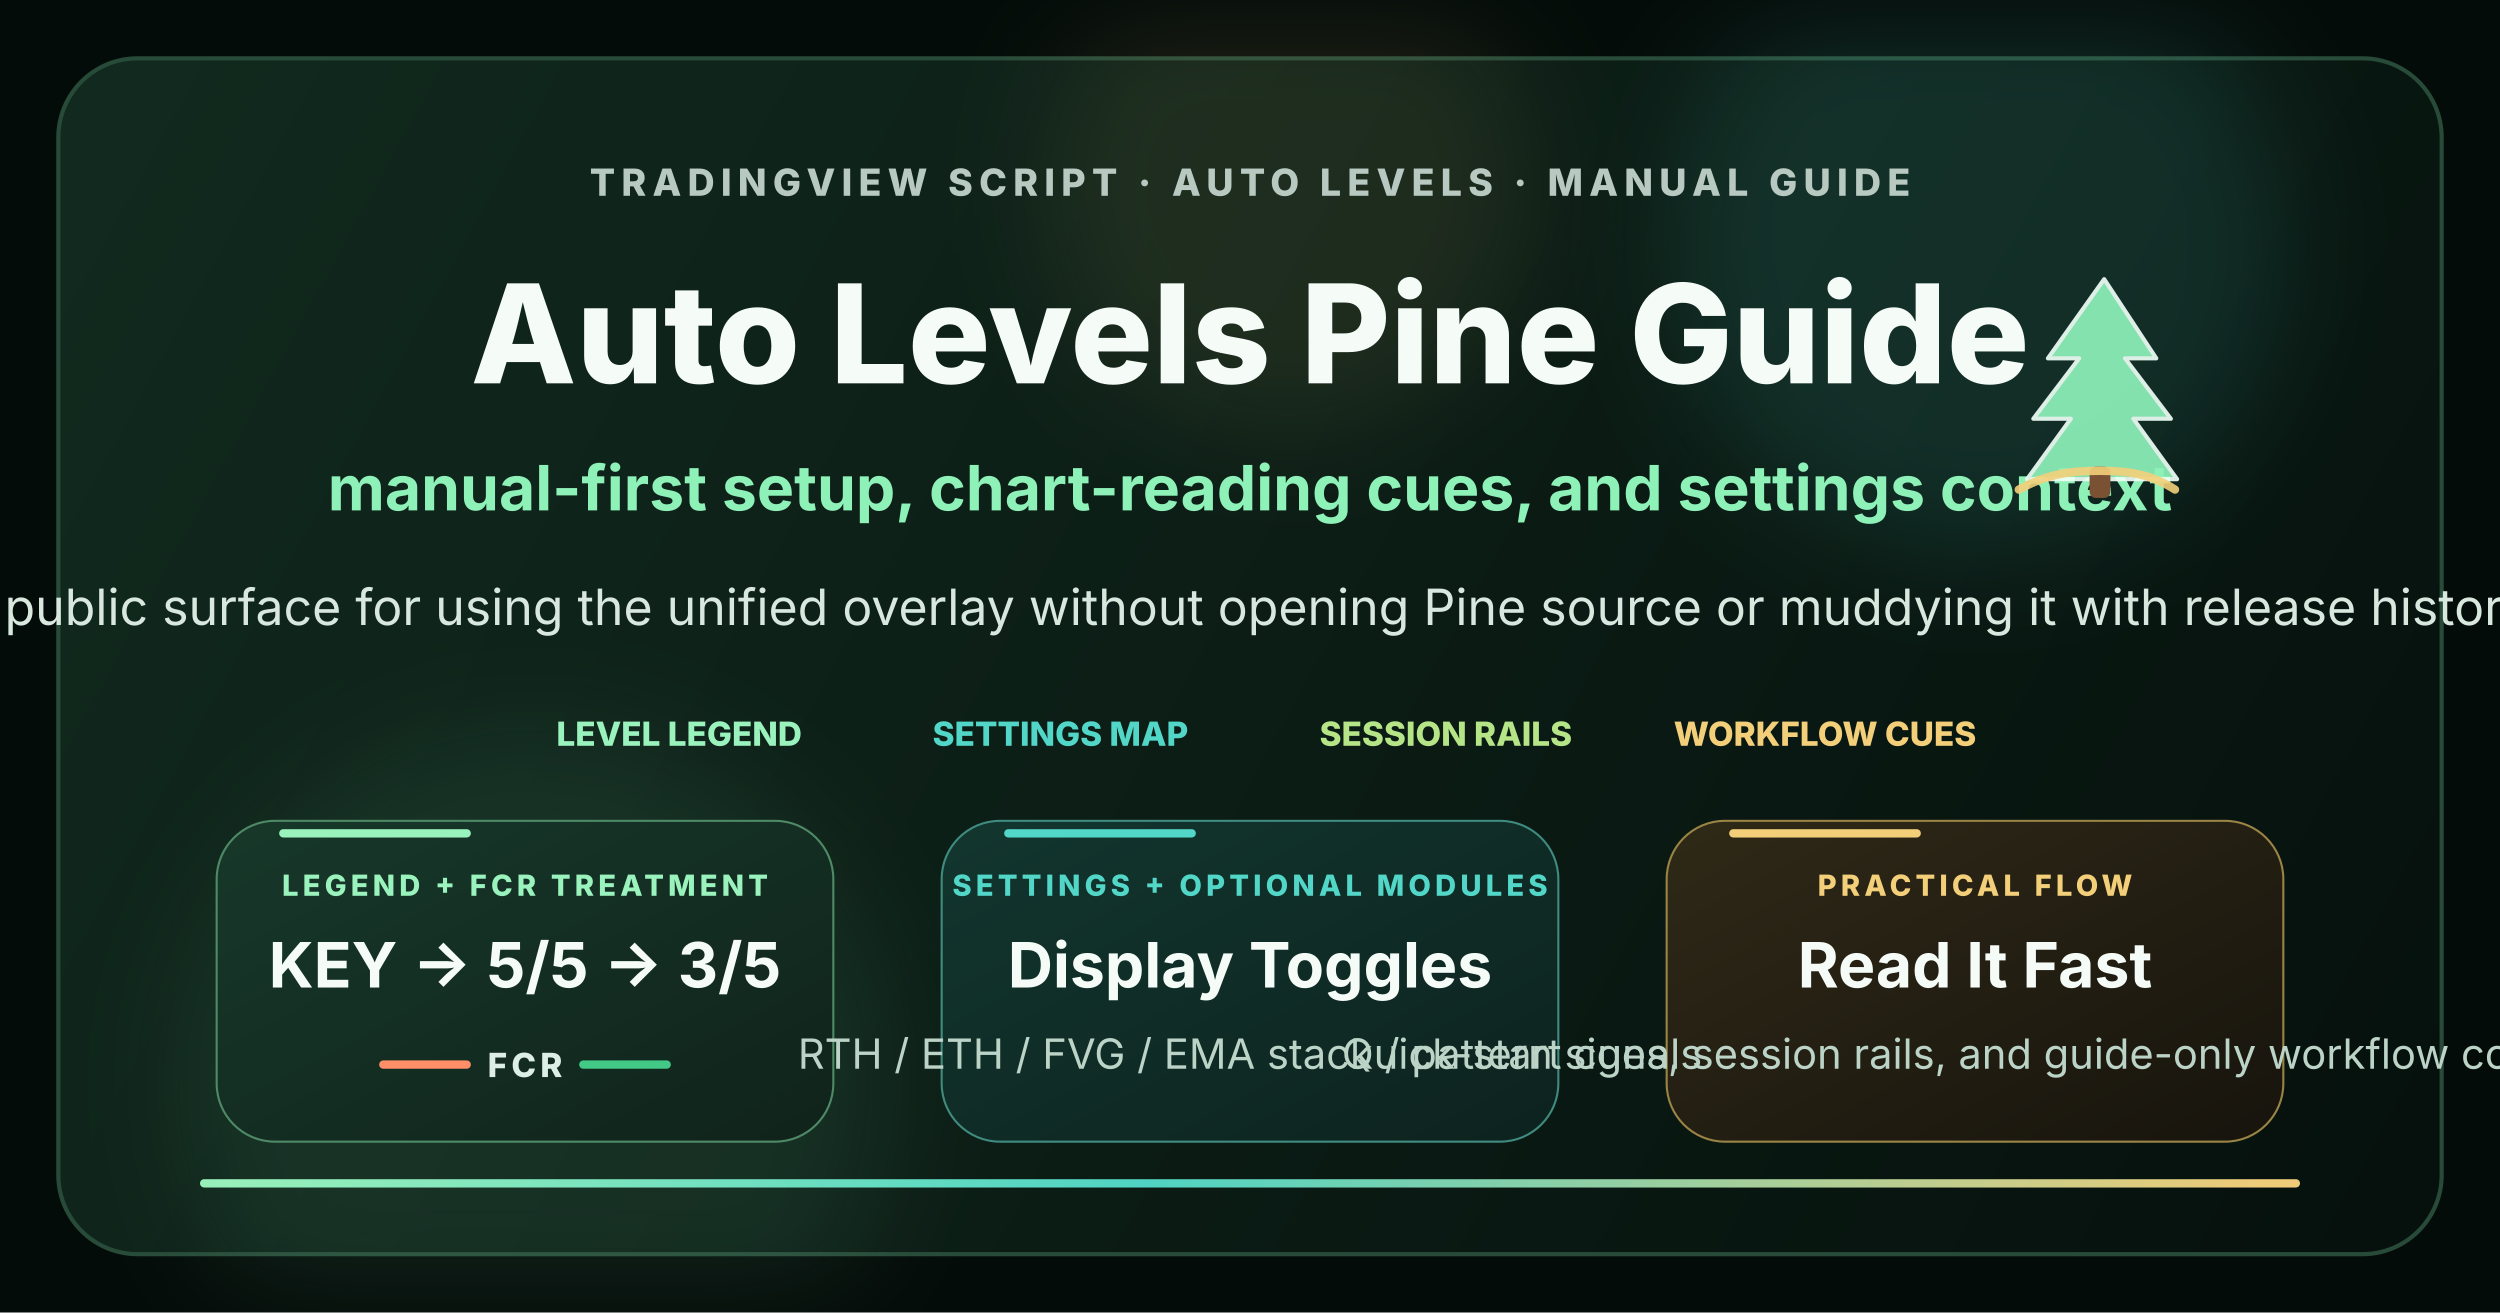
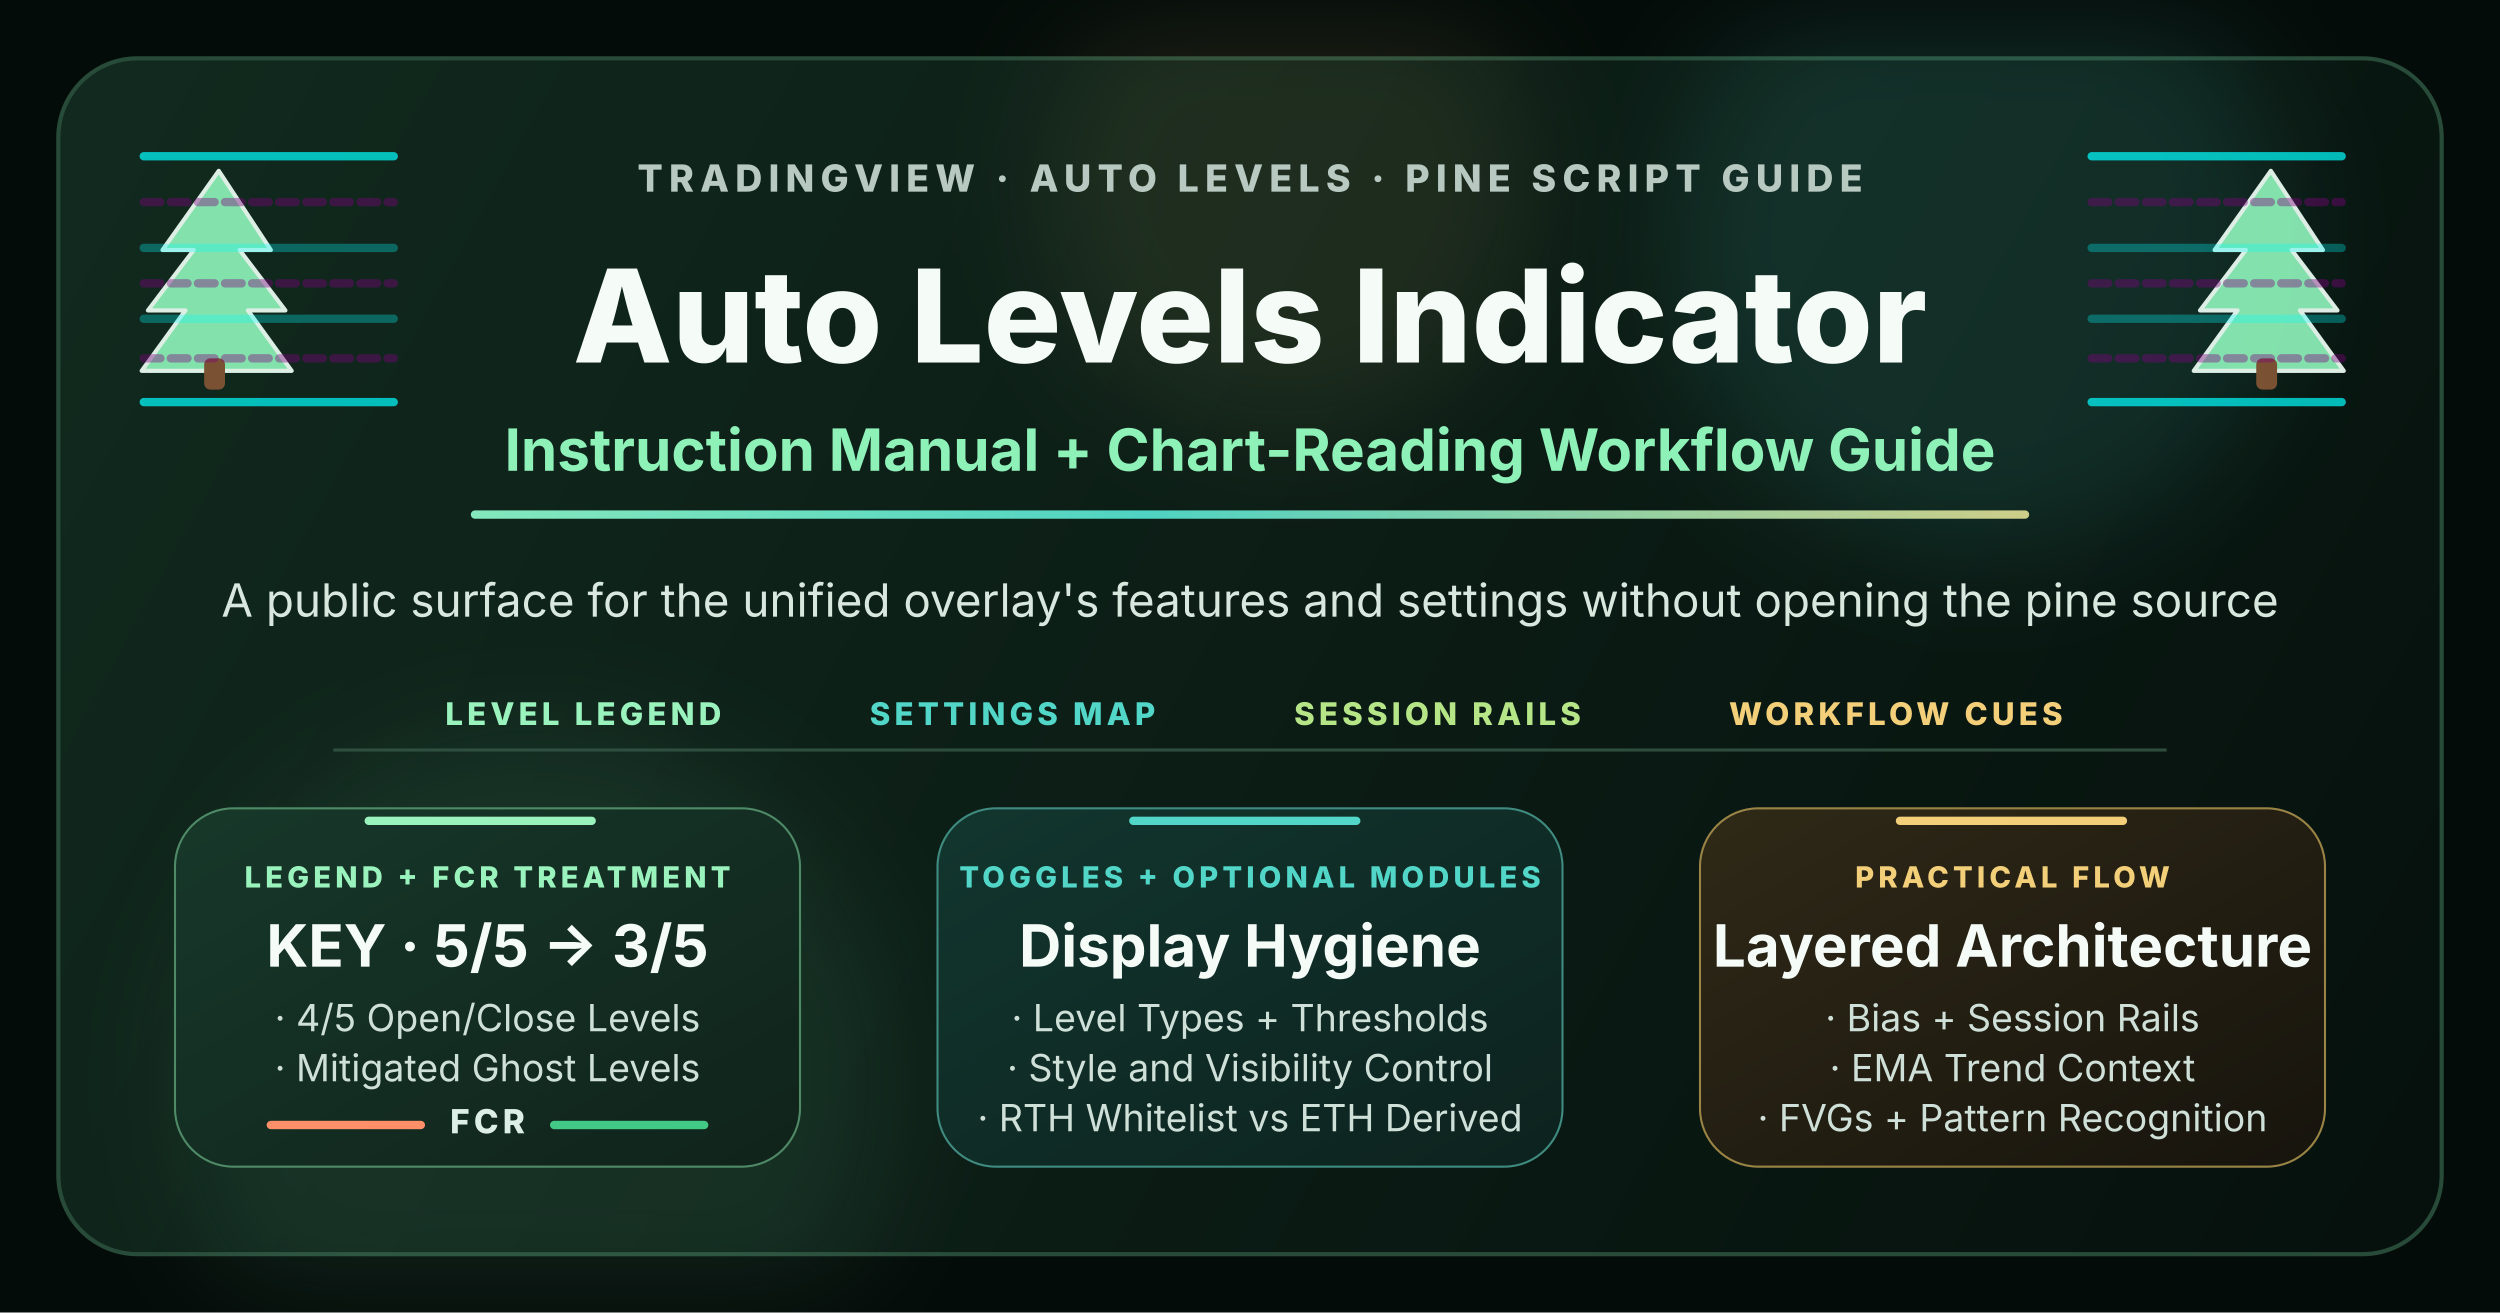
<svg xmlns="http://www.w3.org/2000/svg" width="1200" height="630" viewBox="0 0 1200 630" role="img" aria-labelledby="title desc">
  <defs>
    <linearGradient id="bg" x1="72" y1="24" x2="1136" y2="608" gradientUnits="userSpaceOnUse">
      <stop offset="0" stop-color="#11291e" />
      <stop offset="1" stop-color="#06110d" />
    </linearGradient>
    <linearGradient id="frame" x1="112" y1="0" x2="1088" y2="0" gradientUnits="userSpaceOnUse">
      <stop offset="0" stop-color="#9af3bd" />
      <stop offset="0.45" stop-color="#52d6c7" />
      <stop offset="1" stop-color="#f3cf7a" />
    </linearGradient>
    <linearGradient id="cardLegend" x1="0" y1="0" x2="1" y2="1">
      <stop offset="0" stop-color="#17382a" />
      <stop offset="1" stop-color="#10231b" />
    </linearGradient>
    <linearGradient id="cardSettings" x1="0" y1="0" x2="1" y2="1">
      <stop offset="0" stop-color="#12362f" />
      <stop offset="1" stop-color="#0d221e" />
    </linearGradient>
    <linearGradient id="cardWorkflow" x1="0" y1="0" x2="1" y2="1">
      <stop offset="0" stop-color="#2f2917" />
      <stop offset="1" stop-color="#17140d" />
    </linearGradient>
    <filter id="glow" x="-30%" y="-30%" width="160%" height="160%">
      <feGaussianBlur stdDeviation="26" />
    </filter>
  </defs>
  <rect width="1200" height="630" fill="#040c09" />
  <rect x="28" y="28" width="1144" height="574" rx="38" fill="url(#bg)" stroke="#284b39" stroke-width="2" />
  <circle cx="950" cy="118" r="148" fill="#52d6c7" opacity="0.12" filter="url(#glow)" />
  <circle cx="258" cy="520" r="170" fill="#8df1b8" opacity="0.08" filter="url(#glow)" />
  <circle cx="618" cy="90" r="118" fill="#f3cf7a" opacity="0.08" filter="url(#glow)" />
-   <text x="600" y="94" fill="#b7c9c1" font-family="Inter, Arial, sans-serif" font-size="18" font-weight="800" letter-spacing="3" text-anchor="middle">TRADINGVIEW SCRIPT · AUTO LEVELS · MANUAL GUIDE</text>
-   <text x="600" y="184" fill="#f5fbf7" font-family="Inter, Arial, sans-serif" font-size="66" font-weight="800" text-anchor="middle">Auto Levels Pine Guide</text>
-   <text x="600" y="245" fill="#8df1b8" font-family="Inter, Arial, sans-serif" font-size="30" font-weight="700" text-anchor="middle">manual-first setup, chart-reading cues, and settings context</text>
-   <text x="600" y="300" fill="#d9e8df" font-family="Inter, Arial, sans-serif" font-size="24" text-anchor="middle">A public surface for using the unified overlay without opening Pine source or muddying it with release history.</text>
-   <g font-family="Inter, Arial, sans-serif" font-size="16" font-weight="800" text-anchor="middle">
-     <text x="326" y="358" fill="#9af3bd">LEVEL LEGEND</text>
-     <text x="509" y="358" fill="#52d6c7">SETTINGS MAP</text>
-     <text x="694" y="358" fill="#b5e587">SESSION RAILS</text>
-     <text x="876" y="358" fill="#f3cf7a">WORKFLOW CUES</text>
+   <text x="600" y="92" fill="#b7c9c1" font-family="Inter, Arial, sans-serif" font-size="18" font-weight="800" letter-spacing="3" text-anchor="middle">TRADINGVIEW · AUTO LEVELS · PINE SCRIPT GUIDE</text>
+   <text x="600" y="174" fill="#f5fbf7" font-family="Inter, Arial, sans-serif" font-size="62" font-weight="800" text-anchor="middle">Auto Levels Indicator</text>
+   <text x="600" y="226" fill="#8df1b8" font-family="Inter, Arial, sans-serif" font-size="28" font-weight="700" text-anchor="middle">Instruction Manual + Chart-Reading Workflow Guide</text>
+   <text x="600" y="296" fill="#d9e8df" font-family="Inter, Arial, sans-serif" font-size="22" text-anchor="middle">A public surface for the unified overlay's features and settings without opening the pine source</text>
+   <line x1="160" y1="360" x2="1040" y2="360" stroke="#315242" stroke-width="1.5" opacity="0.9" />
+   <g font-family="Inter, Arial, sans-serif" font-size="15" font-weight="800" text-anchor="middle" letter-spacing="2">
+     <text x="280" y="348" fill="#9af3bd">LEVEL LEGEND</text>
+     <text x="486" y="348" fill="#52d6c7">SETTINGS MAP</text>
+     <text x="690" y="348" fill="#b5e587">SESSION RAILS</text>
+     <text x="910" y="348" fill="#f3cf7a">WORKFLOW CUES</text>
  </g>
-   <rect x="104" y="394" width="296" height="154" rx="28" fill="url(#cardLegend)" stroke="#4f8a67" />
-   <rect x="452" y="394" width="296" height="154" rx="28" fill="url(#cardSettings)" stroke="#3f8b80" />
-   <rect x="800" y="394" width="296" height="154" rx="28" fill="url(#cardWorkflow)" stroke="#9a8445" />
-   <rect x="134" y="398" width="92" height="4" rx="2" fill="#9af3bd" />
-   <rect x="482" y="398" width="92" height="4" rx="2" fill="#52d6c7" />
-   <rect x="830" y="398" width="92" height="4" rx="2" fill="#f3cf7a" />
-   <text x="252" y="430" fill="#9af3bd" font-family="Inter, Arial, sans-serif" font-size="14" font-weight="800" letter-spacing="2" text-anchor="middle">LEGEND + FCR TREATMENT</text>
-   <text x="252" y="474" fill="#f5fbf7" font-family="Inter, Arial, sans-serif" font-size="30" font-weight="700" text-anchor="middle">KEY → 5/5 → 3/5</text>
-   <line x1="184" y1="511" x2="224" y2="511" stroke="#ff8f69" stroke-width="4" stroke-linecap="round" />
-   <text x="252" y="517" fill="#dceee5" font-family="Inter, Arial, sans-serif" font-size="16" font-weight="800" letter-spacing="2" text-anchor="middle">FCR</text>
-   <line x1="280" y1="511" x2="320" y2="511" stroke="#41c985" stroke-width="4" stroke-linecap="round" />
-   <text x="600" y="430" fill="#52d6c7" font-family="Inter, Arial, sans-serif" font-size="14" font-weight="800" letter-spacing="2" text-anchor="middle">SETTINGS + OPTIONAL MODULES</text>
-   <text x="600" y="474" fill="#f5fbf7" font-family="Inter, Arial, sans-serif" font-size="30" font-weight="700" text-anchor="middle">Display Toggles</text>
-   <text x="600" y="513" fill="#bcd3c7" font-family="Inter, Arial, sans-serif" font-size="20" text-anchor="middle">RTH / ETH / FVG / EMA stack / pattern signals</text>
-   <text x="948" y="430" fill="#f3cf7a" font-family="Inter, Arial, sans-serif" font-size="14" font-weight="800" letter-spacing="2" text-anchor="middle">PRACTICAL FLOW</text>
-   <text x="948" y="474" fill="#f5fbf7" font-family="Inter, Arial, sans-serif" font-size="30" font-weight="700" text-anchor="middle">Read It Fast</text>
-   <text x="948" y="513" fill="#bcd3c7" font-family="Inter, Arial, sans-serif" font-size="20" text-anchor="middle">Quick-start cues, session rails, and guide-only workflow context</text>
-   <path d="M1010 134 1035 172H1020L1042 201H1024L1045 230H973L994 201H976L998 172H983Z" fill="#8df1b8" opacity="0.92" stroke="#effff6" stroke-width="2" stroke-linejoin="round" />
-   <rect x="1003" y="224" width="10" height="15" rx="3" fill="#7a5132" />
-   <path d="M969 235C982 228 992 226 1008 226c15 0 25 2 36 9" fill="none" stroke="#f3cf7a" stroke-linecap="round" stroke-width="4" opacity="0.9" />
-   <rect x="96" y="566" width="1008" height="4" rx="2" fill="url(#frame)" opacity="0.98" />
+   <rect x="84" y="388" width="300" height="172" rx="28" fill="url(#cardLegend)" stroke="#4f8a67" />
+   <rect x="450" y="388" width="300" height="172" rx="28" fill="url(#cardSettings)" stroke="#3f8b80" />
+   <rect x="816" y="388" width="300" height="172" rx="28" fill="url(#cardWorkflow)" stroke="#9a8445" />
+   <rect x="175" y="392" width="111" height="4" rx="2" fill="#9af3bd" />
+   <rect x="542" y="392" width="111" height="4" rx="2" fill="#52d6c7" />
+   <rect x="910" y="392" width="111" height="4" rx="2" fill="#f3cf7a" />
+   <text x="234" y="426" fill="#9af3bd" font-family="Inter, Arial, sans-serif" font-size="14" font-weight="800" letter-spacing="2" text-anchor="middle">LEGEND + FCR TREATMENT</text>
+   <text x="234" y="464" fill="#f5fbf7" font-family="Inter, Arial, sans-serif" font-size="28" font-weight="700" text-anchor="middle">KEY · 5/5 → 3/5</text>
+   <text x="234" y="495" fill="#cfe0d8" font-family="Inter, Arial, sans-serif" font-size="18" text-anchor="middle">· 4/5 Open/Close Levels</text>
+   <text x="234" y="519" fill="#cfe0d8" font-family="Inter, Arial, sans-serif" font-size="18" text-anchor="middle">· Mitigated Ghost Levels</text>
+   <line x1="130" y1="540" x2="202" y2="540" stroke="#ff8f69" stroke-width="4" stroke-linecap="round" />
+   <text x="234" y="544" fill="#dceee5" font-family="Inter, Arial, sans-serif" font-size="16" font-weight="800" letter-spacing="2" text-anchor="middle">FCR</text>
+   <line x1="266" y1="540" x2="338" y2="540" stroke="#41c985" stroke-width="4" stroke-linecap="round" />
+   <text x="600" y="426" fill="#52d6c7" font-family="Inter, Arial, sans-serif" font-size="14" font-weight="800" letter-spacing="2" text-anchor="middle">TOGGLES + OPTIONAL MODULES</text>
+   <text x="600" y="464" fill="#f5fbf7" font-family="Inter, Arial, sans-serif" font-size="28" font-weight="700" text-anchor="middle">Display Hygiene</text>
+   <text x="600" y="495" fill="#cfe0d8" font-family="Inter, Arial, sans-serif" font-size="18" text-anchor="middle">· Level Types + Thresholds</text>
+   <text x="600" y="519" fill="#cfe0d8" font-family="Inter, Arial, sans-serif" font-size="18" text-anchor="middle">· Style and Visibility Control</text>
+   <text x="600" y="543" fill="#cfe0d8" font-family="Inter, Arial, sans-serif" font-size="18" text-anchor="middle">· RTH Whitelist vs ETH Derived</text>
+   <text x="966" y="426" fill="#f3cf7a" font-family="Inter, Arial, sans-serif" font-size="14" font-weight="800" letter-spacing="2" text-anchor="middle">PRACTICAL FLOW</text>
+   <text x="966" y="464" fill="#f5fbf7" font-family="Inter, Arial, sans-serif" font-size="28" font-weight="700" text-anchor="middle">Layered Architecture</text>
+   <text x="966" y="495" fill="#cfe0d8" font-family="Inter, Arial, sans-serif" font-size="18" text-anchor="middle">· Bias + Session Rails</text>
+   <text x="966" y="519" fill="#cfe0d8" font-family="Inter, Arial, sans-serif" font-size="18" text-anchor="middle">· EMA Trend Context</text>
+   <text x="966" y="543" fill="#cfe0d8" font-family="Inter, Arial, sans-serif" font-size="18" text-anchor="middle">· FVGs + Pattern Recognition</text>
+   <path transform="translate(80, -50)" d="M1010 132 1035 170H1020L1042 199H1024L1045 228H973L994 199H976L998 170H983Z" fill="#8df1b8" opacity="0.92" stroke="#effff6" stroke-width="2" stroke-linejoin="round" />
+   <rect transform="translate(80, -50)" x="1003" y="222" width="10" height="15" rx="3" fill="#7a5132" />
+   <path transform="translate(60, -37)" d="M944 230 L1064 230" fill="none" stroke="#00FFFF" stroke-linecap="round" stroke-width="4" opacity="0.7" />
+   <path transform="translate(60, -155)" d="M944 230 L1064 230" fill="none" stroke="#00FFFF" stroke-linecap="round" stroke-width="4" opacity="0.7" />
+   <path transform="translate(60, -111)" d="M944 230 L1064 230" fill="none" stroke="#00FFFF" stroke-linecap="round" stroke-width="4" opacity="0.3" />
+   <path transform="translate(60, -77)" d="M944 230 L1064 230" fill="none" stroke="#00FFFF" stroke-linecap="round" stroke-width="4" opacity="0.3" />
+   <path transform="translate(60, -133)" d="M944 230 L1064 230" fill="none" stroke="#800080" stroke-linecap="round" stroke-width="4" opacity="0.4" stroke-dasharray="8, 5" />
+   <path transform="translate(60, -94)" d="M944 230 L1064 230" fill="none" stroke="#800080" stroke-linecap="round" stroke-width="4" opacity="0.4" stroke-dasharray="8, 5" />
+   <path transform="translate(60, -58)" d="M944 230 L1064 230" fill="none" stroke="#800080" stroke-linecap="round" stroke-width="4" opacity="0.4" stroke-dasharray="8, 5" />
+   <path transform="translate(-905, -50)" d="M1010 132 1035 170H1020L1042 199H1024L1045 228H973L994 199H976L998 170H983Z" fill="#8df1b8" opacity="0.92" stroke="#effff6" stroke-width="2" stroke-linejoin="round" />
+   <rect transform="translate(-905, -50)" x="1003" y="222" width="10" height="15" rx="3" fill="#7a5132" />
+   <path transform="translate(-875, -37)" d="M944 230 L1064 230" fill="none" stroke="#00FFFF" stroke-linecap="round" stroke-width="4" opacity="0.7" />
+   <path transform="translate(-875, -155)" d="M944 230 L1064 230" fill="none" stroke="#00FFFF" stroke-linecap="round" stroke-width="4" opacity="0.7" />
+   <path transform="translate(-875, -111)" d="M944 230 L1064 230" fill="none" stroke="#00FFFF" stroke-linecap="round" stroke-width="4" opacity="0.3" />
+   <path transform="translate(-875, -77)" d="M944 230 L1064 230" fill="none" stroke="#00FFFF" stroke-linecap="round" stroke-width="4" opacity="0.3" />
+   <path transform="translate(-875, -133)" d="M944 230 L1064 230" fill="none" stroke="#800080" stroke-linecap="round" stroke-width="4" opacity="0.4" stroke-dasharray="8, 5" />
+   <path transform="translate(-875, -94)" d="M944 230 L1064 230" fill="none" stroke="#800080" stroke-linecap="round" stroke-width="4" opacity="0.4" stroke-dasharray="8, 5" />
+   <path transform="translate(-875, -58)" d="M944 230 L1064 230" fill="none" stroke="#800080" stroke-linecap="round" stroke-width="4" opacity="0.4" stroke-dasharray="8, 5" />
+   <rect x="226" y="245" width="748" height="4" rx="2" fill="url(#frame)" opacity="0.98" />
</svg>
